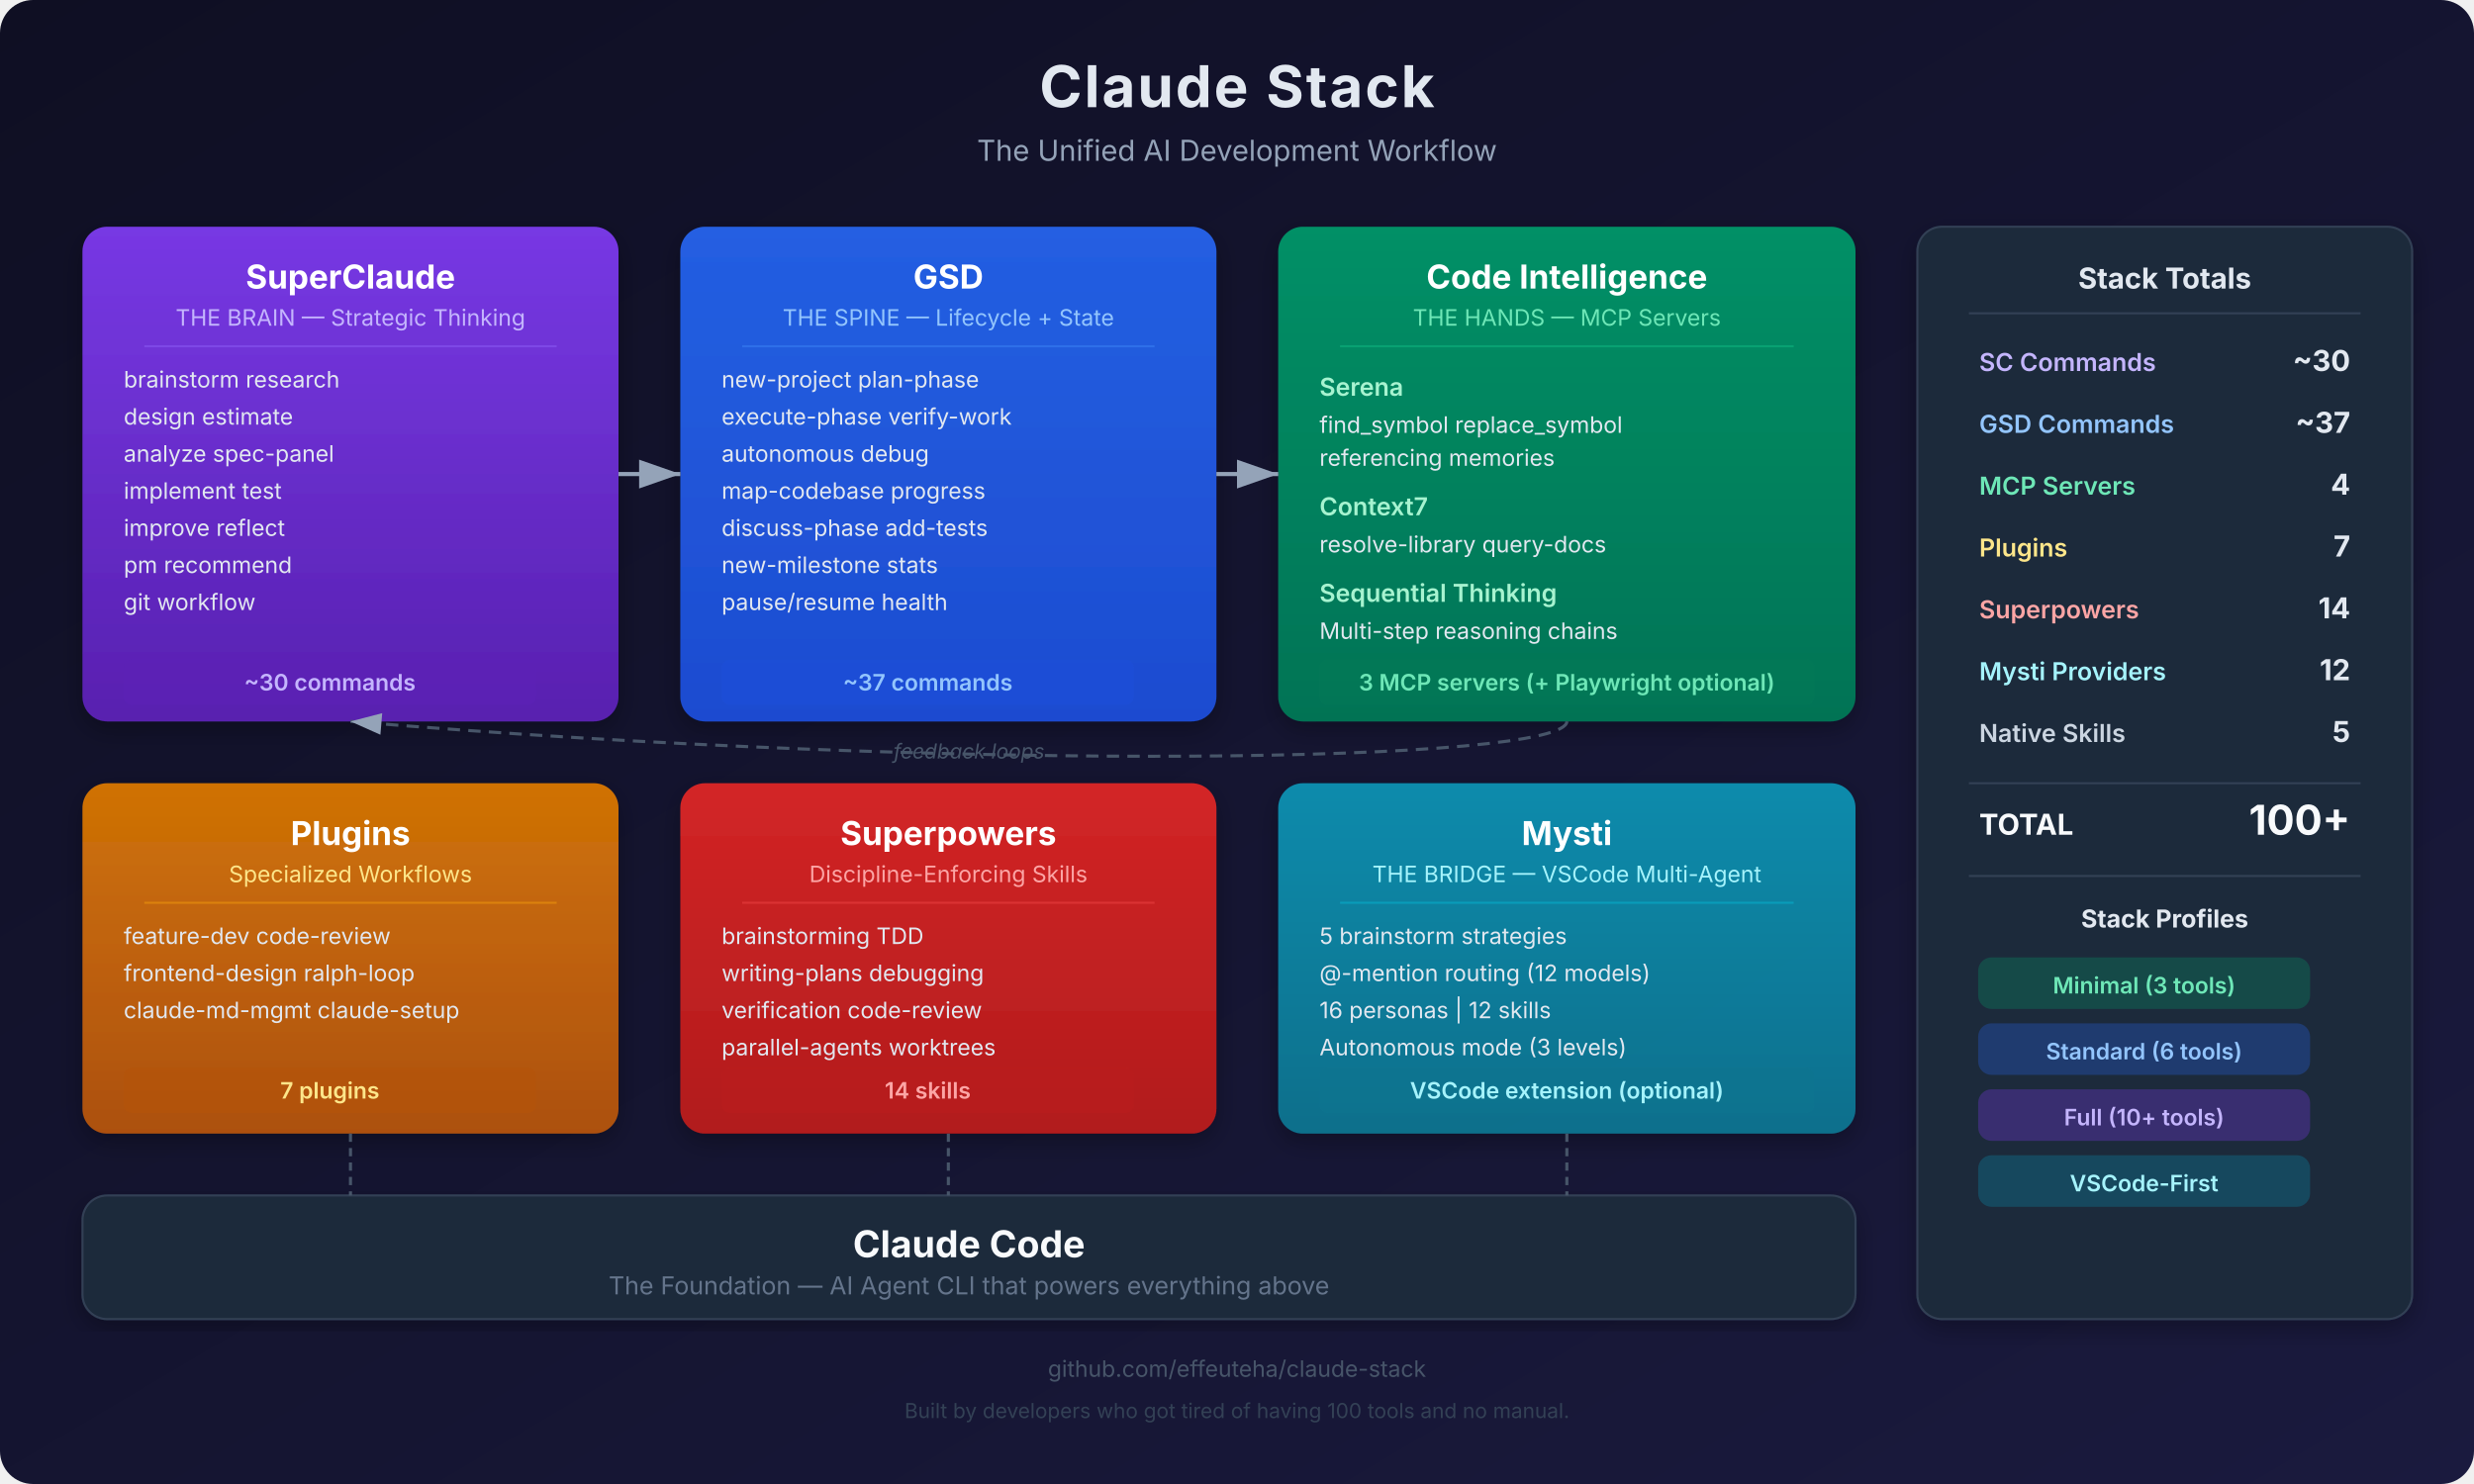
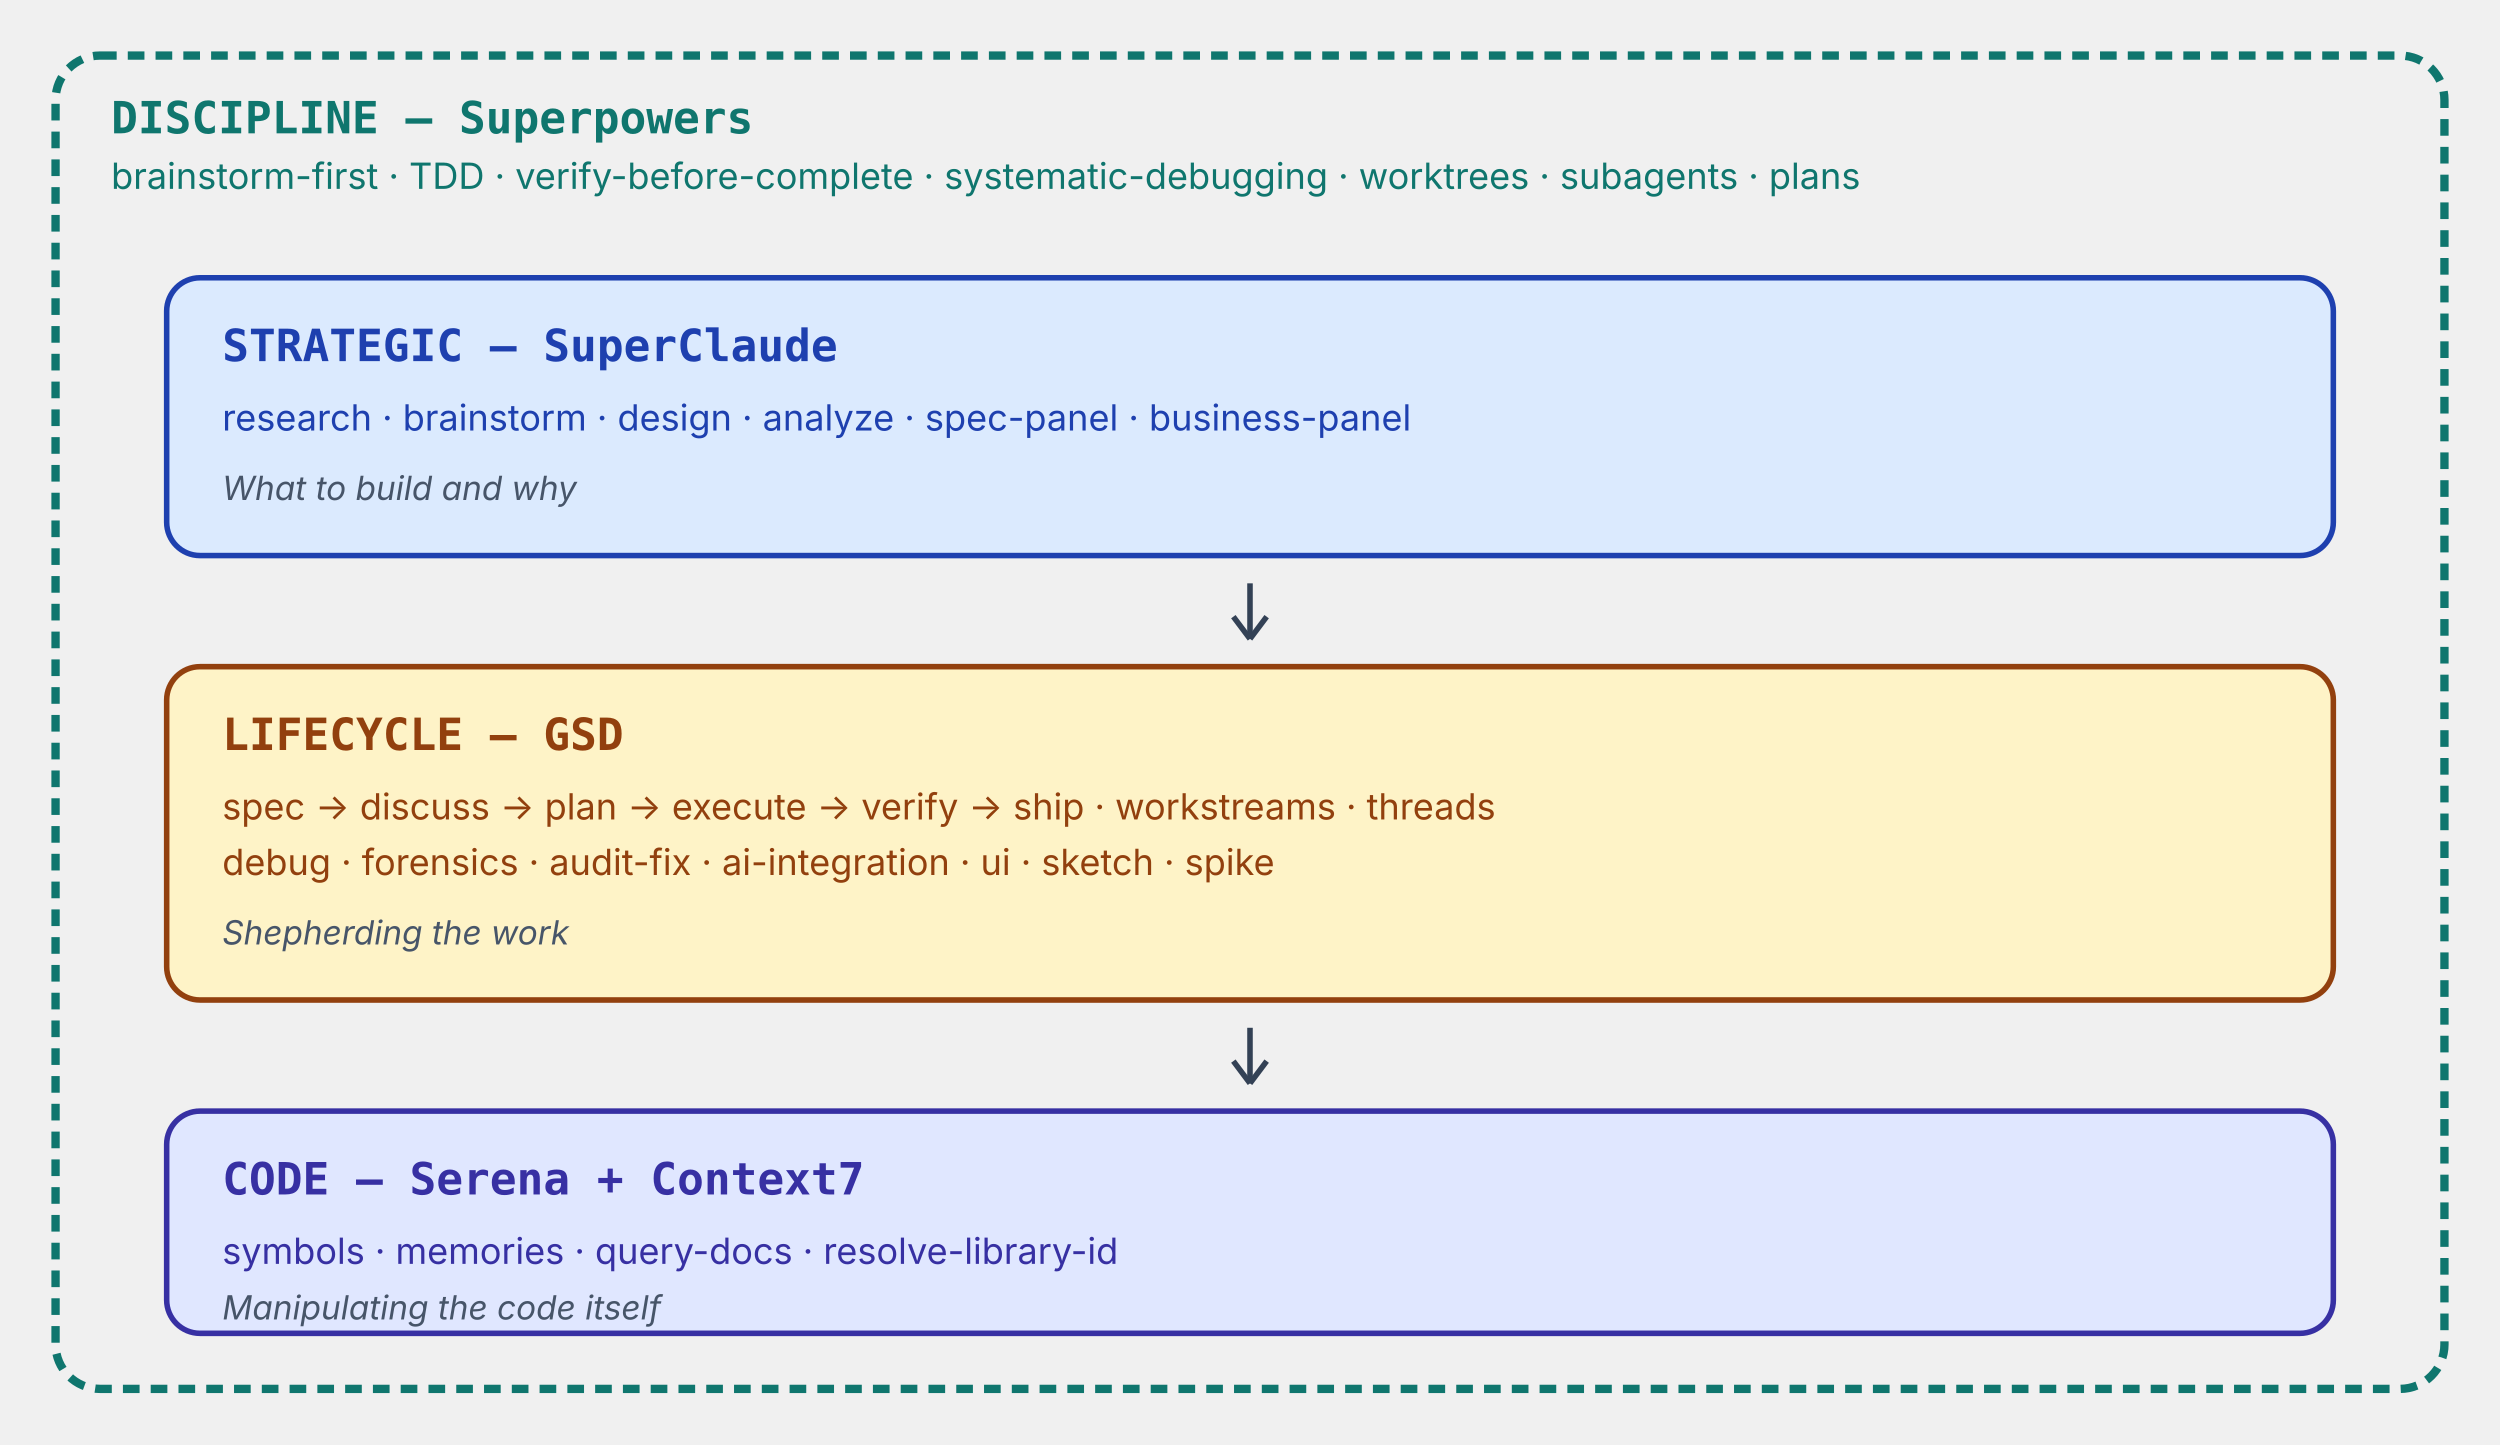
- <svg xmlns="http://www.w3.org/2000/svg" viewBox="0 0 1200 720" font-family="system-ui, -apple-system, sans-serif">
-   <defs>
-     <linearGradient id="bgGrad" x1="0%" y1="0%" x2="100%" y2="100%">
-       <stop offset="0%" style="stop-color:#0f0f23;stop-opacity:1" />
-       <stop offset="100%" style="stop-color:#1a1a3e;stop-opacity:1" />
-     </linearGradient>
-     <linearGradient id="scGrad" x1="0%" y1="0%" x2="0%" y2="100%">
-       <stop offset="0%" style="stop-color:#7c3aed;stop-opacity:1" />
-       <stop offset="100%" style="stop-color:#5b21b6;stop-opacity:1" />
-     </linearGradient>
-     <linearGradient id="gsdGrad" x1="0%" y1="0%" x2="0%" y2="100%">
-       <stop offset="0%" style="stop-color:#2563eb;stop-opacity:1" />
-       <stop offset="100%" style="stop-color:#1d4ed8;stop-opacity:1" />
-     </linearGradient>
-     <linearGradient id="mcpGrad" x1="0%" y1="0%" x2="0%" y2="100%">
-       <stop offset="0%" style="stop-color:#059669;stop-opacity:1" />
-       <stop offset="100%" style="stop-color:#047857;stop-opacity:1" />
-     </linearGradient>
-     <linearGradient id="plugGrad" x1="0%" y1="0%" x2="0%" y2="100%">
-       <stop offset="0%" style="stop-color:#d97706;stop-opacity:1" />
-       <stop offset="100%" style="stop-color:#b45309;stop-opacity:1" />
-     </linearGradient>
-     <linearGradient id="spGrad" x1="0%" y1="0%" x2="0%" y2="100%">
-       <stop offset="0%" style="stop-color:#dc2626;stop-opacity:1" />
-       <stop offset="100%" style="stop-color:#b91c1c;stop-opacity:1" />
-     </linearGradient>
-     <linearGradient id="mystiGrad" x1="0%" y1="0%" x2="0%" y2="100%">
-       <stop offset="0%" style="stop-color:#0891b2;stop-opacity:1" />
-       <stop offset="100%" style="stop-color:#0e7490;stop-opacity:1" />
-     </linearGradient>
-     <filter id="shadow">
-       <feDropShadow dx="0" dy="4" stdDeviation="6" flood-color="#000" flood-opacity="0.3" />
-     </filter>
-     <filter id="glow">
-       <feGaussianBlur stdDeviation="3" result="blur" />
-       <feMerge>
-         <feMergeNode in="blur" />
-         <feMergeNode in="SourceGraphic" />
-       </feMerge>
-     </filter>
-   </defs>
-   <rect width="1200" height="720" fill="url(#bgGrad)" rx="16" />
-   <text x="600" y="52" text-anchor="middle" fill="#e2e8f0" font-size="28" font-weight="700" letter-spacing="1">Claude Stack</text>
-   <text x="600" y="78" text-anchor="middle" fill="#94a3b8" font-size="14">The Unified AI Development Workflow</text>
-   <rect x="40" y="110" width="260" height="240" rx="12" fill="url(#scGrad)" filter="url(#shadow)" opacity="0.95" />
-   <text x="170" y="140" text-anchor="middle" fill="#fff" font-size="16" font-weight="700">SuperClaude</text>
-   <text x="170" y="158" text-anchor="middle" fill="#c4b5fd" font-size="11">THE BRAIN — Strategic Thinking</text>
-   <line x1="70" y1="168" x2="270" y2="168" stroke="#8b5cf6" stroke-width="1" opacity="0.5" />
-   <text x="60" y="188" fill="#e2e8f0" font-size="11">brainstorm    research</text>
-   <text x="60" y="206" fill="#e2e8f0" font-size="11">design        estimate</text>
-   <text x="60" y="224" fill="#e2e8f0" font-size="11">analyze       spec-panel</text>
-   <text x="60" y="242" fill="#e2e8f0" font-size="11">implement     test</text>
-   <text x="60" y="260" fill="#e2e8f0" font-size="11">improve       reflect</text>
-   <text x="60" y="278" fill="#e2e8f0" font-size="11">pm            recommend</text>
-   <text x="60" y="296" fill="#e2e8f0" font-size="11">git           workflow</text>
-   <rect x="60" y="320" width="200" height="22" rx="4" fill="#5b21b6" opacity="0.6" />
-   <text x="160" y="335" text-anchor="middle" fill="#c4b5fd" font-size="11" font-weight="600">~30 commands</text>
-   <rect x="330" y="110" width="260" height="240" rx="12" fill="url(#gsdGrad)" filter="url(#shadow)" opacity="0.95" />
-   <text x="460" y="140" text-anchor="middle" fill="#fff" font-size="16" font-weight="700">GSD</text>
-   <text x="460" y="158" text-anchor="middle" fill="#93c5fd" font-size="11">THE SPINE — Lifecycle + State</text>
-   <line x1="360" y1="168" x2="560" y2="168" stroke="#3b82f6" stroke-width="1" opacity="0.5" />
-   <text x="350" y="188" fill="#e2e8f0" font-size="11">new-project   plan-phase</text>
-   <text x="350" y="206" fill="#e2e8f0" font-size="11">execute-phase verify-work</text>
-   <text x="350" y="224" fill="#e2e8f0" font-size="11">autonomous    debug</text>
-   <text x="350" y="242" fill="#e2e8f0" font-size="11">map-codebase  progress</text>
-   <text x="350" y="260" fill="#e2e8f0" font-size="11">discuss-phase add-tests</text>
-   <text x="350" y="278" fill="#e2e8f0" font-size="11">new-milestone stats</text>
-   <text x="350" y="296" fill="#e2e8f0" font-size="11">pause/resume  health</text>
-   <rect x="350" y="320" width="200" height="22" rx="4" fill="#1d4ed8" opacity="0.6" />
-   <text x="450" y="335" text-anchor="middle" fill="#93c5fd" font-size="11" font-weight="600">~37 commands</text>
-   <rect x="620" y="110" width="280" height="240" rx="12" fill="url(#mcpGrad)" filter="url(#shadow)" opacity="0.95" />
-   <text x="760" y="140" text-anchor="middle" fill="#fff" font-size="16" font-weight="700">Code Intelligence</text>
-   <text x="760" y="158" text-anchor="middle" fill="#6ee7b7" font-size="11">THE HANDS — MCP Servers</text>
-   <line x1="650" y1="168" x2="870" y2="168" stroke="#10b981" stroke-width="1" opacity="0.5" />
-   <text x="640" y="192" fill="#a7f3d0" font-size="12" font-weight="600">Serena</text>
-   <text x="640" y="210" fill="#e2e8f0" font-size="11">find_symbol  replace_symbol</text>
-   <text x="640" y="226" fill="#e2e8f0" font-size="11">referencing   memories</text>
-   <text x="640" y="250" fill="#a7f3d0" font-size="12" font-weight="600">Context7</text>
-   <text x="640" y="268" fill="#e2e8f0" font-size="11">resolve-library  query-docs</text>
-   <text x="640" y="292" fill="#a7f3d0" font-size="12" font-weight="600">Sequential Thinking</text>
-   <text x="640" y="310" fill="#e2e8f0" font-size="11">Multi-step reasoning chains</text>
-   <rect x="640" y="320" width="240" height="22" rx="4" fill="#047857" opacity="0.6" />
-   <text x="760" y="335" text-anchor="middle" fill="#6ee7b7" font-size="11" font-weight="600">3 MCP servers (+ Playwright optional)</text>
-   <rect x="40" y="380" width="260" height="170" rx="12" fill="url(#plugGrad)" filter="url(#shadow)" opacity="0.95" />
-   <text x="170" y="410" text-anchor="middle" fill="#fff" font-size="16" font-weight="700">Plugins</text>
-   <text x="170" y="428" text-anchor="middle" fill="#fde68a" font-size="11">Specialized Workflows</text>
-   <line x1="70" y1="438" x2="270" y2="438" stroke="#f59e0b" stroke-width="1" opacity="0.5" />
-   <text x="60" y="458" fill="#e2e8f0" font-size="11">feature-dev      code-review</text>
-   <text x="60" y="476" fill="#e2e8f0" font-size="11">frontend-design  ralph-loop</text>
-   <text x="60" y="494" fill="#e2e8f0" font-size="11">claude-md-mgmt   claude-setup</text>
-   <rect x="60" y="518" width="200" height="22" rx="4" fill="#b45309" opacity="0.6" />
-   <text x="160" y="533" text-anchor="middle" fill="#fde68a" font-size="11" font-weight="600">7 plugins</text>
-   <rect x="330" y="380" width="260" height="170" rx="12" fill="url(#spGrad)" filter="url(#shadow)" opacity="0.95" />
-   <text x="460" y="410" text-anchor="middle" fill="#fff" font-size="16" font-weight="700">Superpowers</text>
-   <text x="460" y="428" text-anchor="middle" fill="#fca5a5" font-size="11">Discipline-Enforcing Skills</text>
-   <line x1="360" y1="438" x2="560" y2="438" stroke="#ef4444" stroke-width="1" opacity="0.5" />
-   <text x="350" y="458" fill="#e2e8f0" font-size="11">brainstorming     TDD</text>
-   <text x="350" y="476" fill="#e2e8f0" font-size="11">writing-plans     debugging</text>
-   <text x="350" y="494" fill="#e2e8f0" font-size="11">verification      code-review</text>
-   <text x="350" y="512" fill="#e2e8f0" font-size="11">parallel-agents   worktrees</text>
-   <rect x="350" y="518" width="200" height="22" rx="4" fill="#b91c1c" opacity="0.6" />
-   <text x="450" y="533" text-anchor="middle" fill="#fca5a5" font-size="11" font-weight="600">14 skills</text>
-   <rect x="620" y="380" width="280" height="170" rx="12" fill="url(#mystiGrad)" filter="url(#shadow)" opacity="0.95" />
-   <text x="760" y="410" text-anchor="middle" fill="#fff" font-size="16" font-weight="700">Mysti</text>
-   <text x="760" y="428" text-anchor="middle" fill="#a5f3fc" font-size="11">THE BRIDGE — VSCode Multi-Agent</text>
-   <line x1="650" y1="438" x2="870" y2="438" stroke="#06b6d4" stroke-width="1" opacity="0.5" />
-   <text x="640" y="458" fill="#e2e8f0" font-size="11">5 brainstorm strategies</text>
-   <text x="640" y="476" fill="#e2e8f0" font-size="11">@-mention routing (12 models)</text>
-   <text x="640" y="494" fill="#e2e8f0" font-size="11">16 personas  |  12 skills</text>
-   <text x="640" y="512" fill="#e2e8f0" font-size="11">Autonomous mode (3 levels)</text>
-   <rect x="640" y="518" width="240" height="22" rx="4" fill="#0e7490" opacity="0.6" />
-   <text x="760" y="533" text-anchor="middle" fill="#a5f3fc" font-size="11" font-weight="600">VSCode extension (optional)</text>
-   <rect x="40" y="580" width="860" height="60" rx="12" fill="#1e293b" filter="url(#shadow)" stroke="#334155" stroke-width="1" />
-   <text x="470" y="610" text-anchor="middle" fill="#f8fafc" font-size="18" font-weight="700">Claude Code</text>
-   <text x="470" y="628" text-anchor="middle" fill="#64748b" font-size="12">The Foundation — AI Agent CLI that powers everything above</text>
-   <path d="M300,230 L330,230" stroke="#94a3b8" stroke-width="2" fill="none" marker-end="url(#arrowhead)" />
-   <path d="M590,230 L620,230" stroke="#94a3b8" stroke-width="2" fill="none" marker-end="url(#arrowhead)" />
-   <path d="M760,350 C760,370 470,375 170,350" stroke="#475569" stroke-width="1.5" fill="none" stroke-dasharray="6,4" marker-end="url(#arrowhead)" />
-   <text x="470" y="368" text-anchor="middle" fill="#475569" font-size="10" font-style="italic">feedback loops</text>
-   <path d="M170,550 L170,580" stroke="#475569" stroke-width="1.5" fill="none" stroke-dasharray="4,3" />
-   <path d="M460,550 L460,580" stroke="#475569" stroke-width="1.5" fill="none" stroke-dasharray="4,3" />
-   <path d="M760,550 L760,580" stroke="#475569" stroke-width="1.5" fill="none" stroke-dasharray="4,3" />
-   <defs>
-     <marker id="arrowhead" markerWidth="10" markerHeight="7" refX="10" refY="3.5" orient="auto">
-       <polygon points="0 0, 10 3.5, 0 7" fill="#94a3b8" />
-     </marker>
-   </defs>
-   <rect x="930" y="110" width="240" height="530" rx="12" fill="#1e293b" filter="url(#shadow)" stroke="#334155" stroke-width="1" />
-   <text x="1050" y="140" text-anchor="middle" fill="#e2e8f0" font-size="14" font-weight="700">Stack Totals</text>
-   <line x1="955" y1="152" x2="1145" y2="152" stroke="#334155" stroke-width="1" />
-   <text x="960" y="180" fill="#c4b5fd" font-size="12" font-weight="600">SC Commands</text>
-   <text x="1140" y="180" text-anchor="end" fill="#e2e8f0" font-size="14" font-weight="700">~30</text>
-   <text x="960" y="210" fill="#93c5fd" font-size="12" font-weight="600">GSD Commands</text>
-   <text x="1140" y="210" text-anchor="end" fill="#e2e8f0" font-size="14" font-weight="700">~37</text>
-   <text x="960" y="240" fill="#6ee7b7" font-size="12" font-weight="600">MCP Servers</text>
-   <text x="1140" y="240" text-anchor="end" fill="#e2e8f0" font-size="14" font-weight="700">4</text>
-   <text x="960" y="270" fill="#fde68a" font-size="12" font-weight="600">Plugins</text>
-   <text x="1140" y="270" text-anchor="end" fill="#e2e8f0" font-size="14" font-weight="700">7</text>
-   <text x="960" y="300" fill="#fca5a5" font-size="12" font-weight="600">Superpowers</text>
-   <text x="1140" y="300" text-anchor="end" fill="#e2e8f0" font-size="14" font-weight="700">14</text>
-   <text x="960" y="330" fill="#a5f3fc" font-size="12" font-weight="600">Mysti Providers</text>
-   <text x="1140" y="330" text-anchor="end" fill="#e2e8f0" font-size="14" font-weight="700">12</text>
-   <text x="960" y="360" fill="#cbd5e1" font-size="12" font-weight="600">Native Skills</text>
-   <text x="1140" y="360" text-anchor="end" fill="#e2e8f0" font-size="14" font-weight="700">5</text>
-   <line x1="955" y1="380" x2="1145" y2="380" stroke="#334155" stroke-width="1" />
-   <text x="960" y="405" fill="#f8fafc" font-size="14" font-weight="700">TOTAL</text>
-   <text x="1140" y="405" text-anchor="end" fill="#f8fafc" font-size="20" font-weight="700">100+</text>
-   <line x1="955" y1="425" x2="1145" y2="425" stroke="#334155" stroke-width="1" />
-   <text x="1050" y="450" text-anchor="middle" fill="#e2e8f0" font-size="12" font-weight="700">Stack Profiles</text>
-   <rect x="960" y="465" width="160" height="24" rx="6" fill="#059669" opacity="0.3" stroke="#059669" stroke-width="1" />
-   <text x="1040" y="482" text-anchor="middle" fill="#6ee7b7" font-size="11" font-weight="600">Minimal (3 tools)</text>
-   <rect x="960" y="497" width="160" height="24" rx="6" fill="#2563eb" opacity="0.3" stroke="#2563eb" stroke-width="1" />
-   <text x="1040" y="514" text-anchor="middle" fill="#93c5fd" font-size="11" font-weight="600">Standard (6 tools)</text>
-   <rect x="960" y="529" width="160" height="24" rx="6" fill="#7c3aed" opacity="0.3" stroke="#7c3aed" stroke-width="1" />
-   <text x="1040" y="546" text-anchor="middle" fill="#c4b5fd" font-size="11" font-weight="600">Full (10+ tools)</text>
-   <rect x="960" y="561" width="160" height="24" rx="6" fill="#0891b2" opacity="0.3" stroke="#0891b2" stroke-width="1" />
-   <text x="1040" y="578" text-anchor="middle" fill="#a5f3fc" font-size="11" font-weight="600">VSCode-First</text>
-   <text x="600" y="668" text-anchor="middle" fill="#475569" font-size="11">github.com/effeuteha/claude-stack</text>
-   <text x="600" y="688" text-anchor="middle" fill="#334155" font-size="10">Built by developers who got tired of having 100 tools and no manual.</text>
+ <svg xmlns="http://www.w3.org/2000/svg" viewBox="0 0 900 520" role="img" aria-labelledby="title desc">
+   <rect x="20" y="20" width="860" height="480" rx="16" fill="none" stroke="#0F766E" stroke-width="3" stroke-dasharray="6 4" />
+   <text x="40" y="48" font-family="ui-monospace, SFMono-Regular, Menlo, monospace" font-size="16" fill="#0F766E" font-weight="700">DISCIPLINE — Superpowers</text>
+   <text x="40" y="68" font-family="system-ui, -apple-system, sans-serif" font-size="13" fill="#0F766E">brainstorm-first · TDD · verify-before-complete · systematic-debugging · worktrees · subagents · plans</text>
+   <rect x="60" y="100" width="780" height="100" rx="12" fill="#DBEAFE" stroke="#1E40AF" stroke-width="2" />
+   <text x="80" y="130" font-family="ui-monospace, SFMono-Regular, Menlo, monospace" font-size="16" fill="#1E40AF" font-weight="700">STRATEGIC — SuperClaude</text>
+   <text x="80" y="155" font-family="system-ui, -apple-system, sans-serif" font-size="13" fill="#1E40AF">research · brainstorm · design · analyze · spec-panel · business-panel</text>
+   <text x="80" y="180" font-family="system-ui, -apple-system, sans-serif" font-size="12" fill="#475569" font-style="italic">What to build and why</text>
+   <path d="M 450 210 L 450 230" stroke="#334155" stroke-width="2" fill="none" />
+   <path d="M 450 230 L 444 222 M 450 230 L 456 222" stroke="#334155" stroke-width="2" fill="none" />
+   <rect x="60" y="240" width="780" height="120" rx="12" fill="#FEF3C7" stroke="#92400E" stroke-width="2" />
+   <text x="80" y="270" font-family="ui-monospace, SFMono-Regular, Menlo, monospace" font-size="16" fill="#92400E" font-weight="700">LIFECYCLE — GSD</text>
+   <text x="80" y="295" font-family="system-ui, -apple-system, sans-serif" font-size="13" fill="#92400E">spec → discuss → plan → execute → verify → ship · workstreams · threads</text>
+   <text x="80" y="315" font-family="system-ui, -apple-system, sans-serif" font-size="13" fill="#92400E">debug · forensics · audit-fix · ai-integration · ui · sketch · spike</text>
+   <text x="80" y="340" font-family="system-ui, -apple-system, sans-serif" font-size="12" fill="#475569" font-style="italic">Shepherding the work</text>
+   <path d="M 450 370 L 450 390" stroke="#334155" stroke-width="2" fill="none" />
+   <path d="M 450 390 L 444 382 M 450 390 L 456 382" stroke="#334155" stroke-width="2" fill="none" />
+   <rect x="60" y="400" width="780" height="80" rx="12" fill="#E0E7FF" stroke="#3730A3" stroke-width="2" />
+   <text x="80" y="430" font-family="ui-monospace, SFMono-Regular, Menlo, monospace" font-size="16" fill="#3730A3" font-weight="700">CODE — Serena + Context7</text>
+   <text x="80" y="455" font-family="system-ui, -apple-system, sans-serif" font-size="13" fill="#3730A3">symbols · memories · query-docs · resolve-library-id</text>
+   <text x="80" y="475" font-family="system-ui, -apple-system, sans-serif" font-size="12" fill="#475569" font-style="italic">Manipulating the code itself</text>
</svg>
